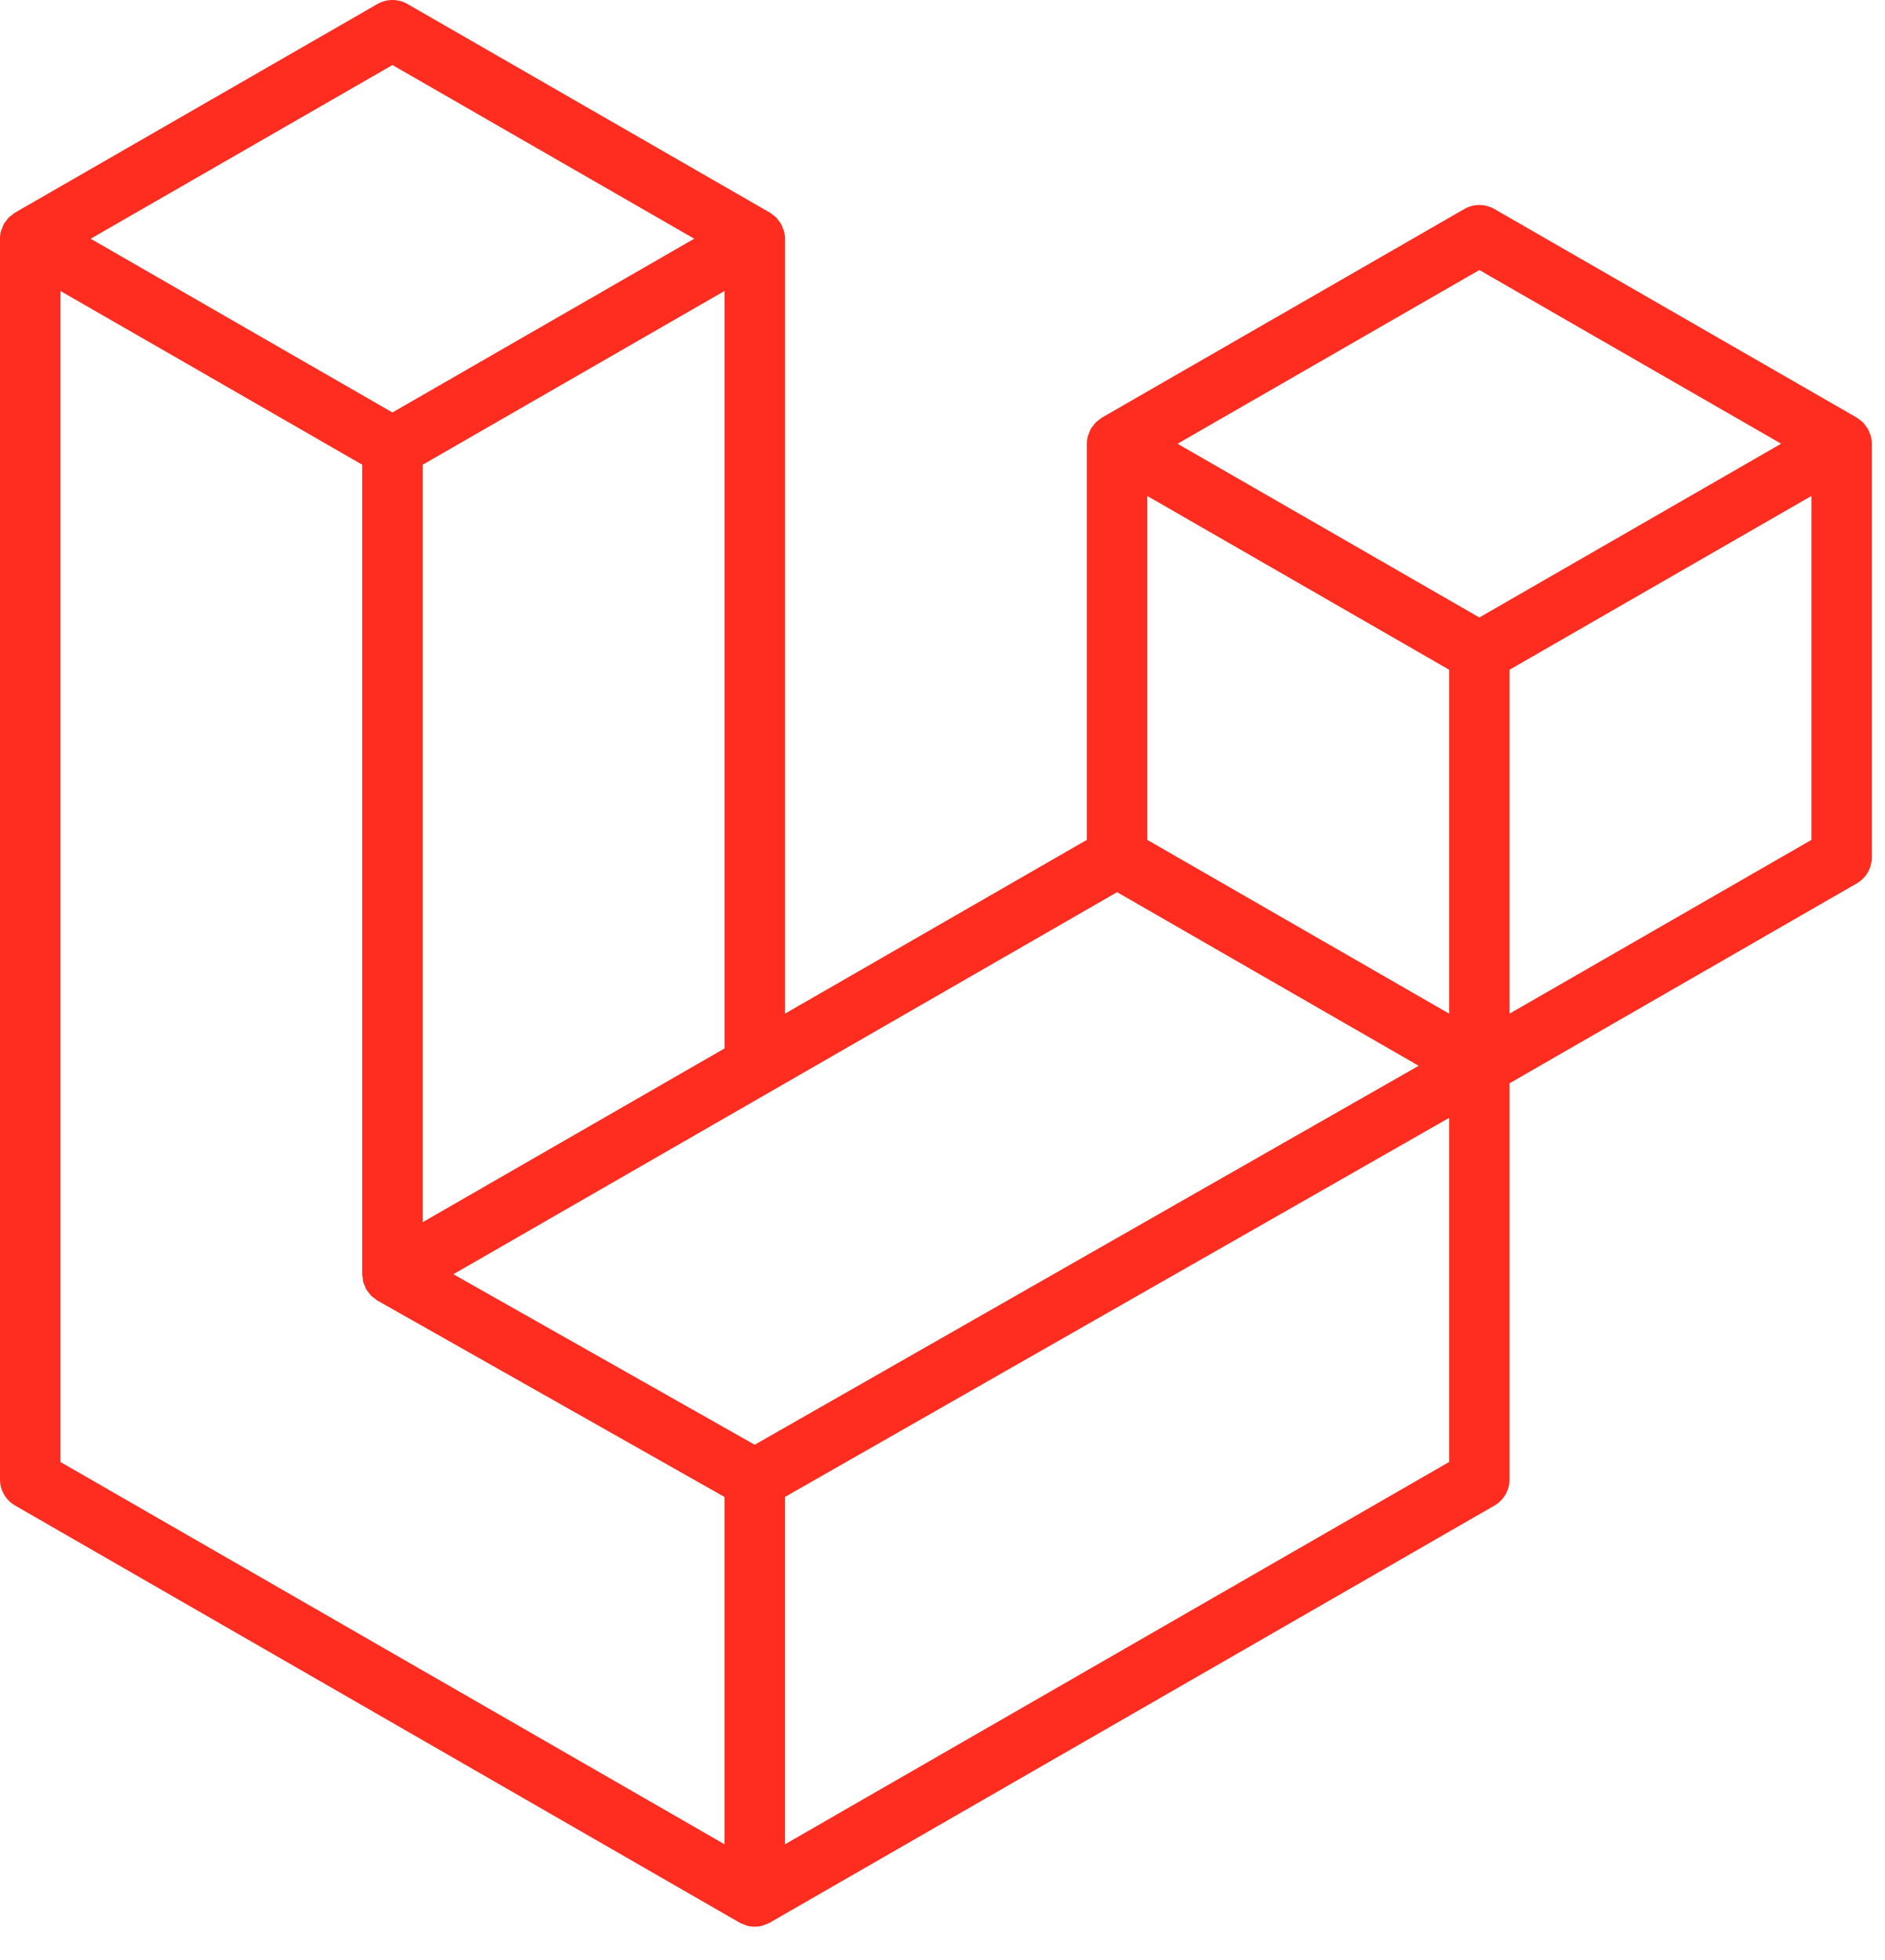
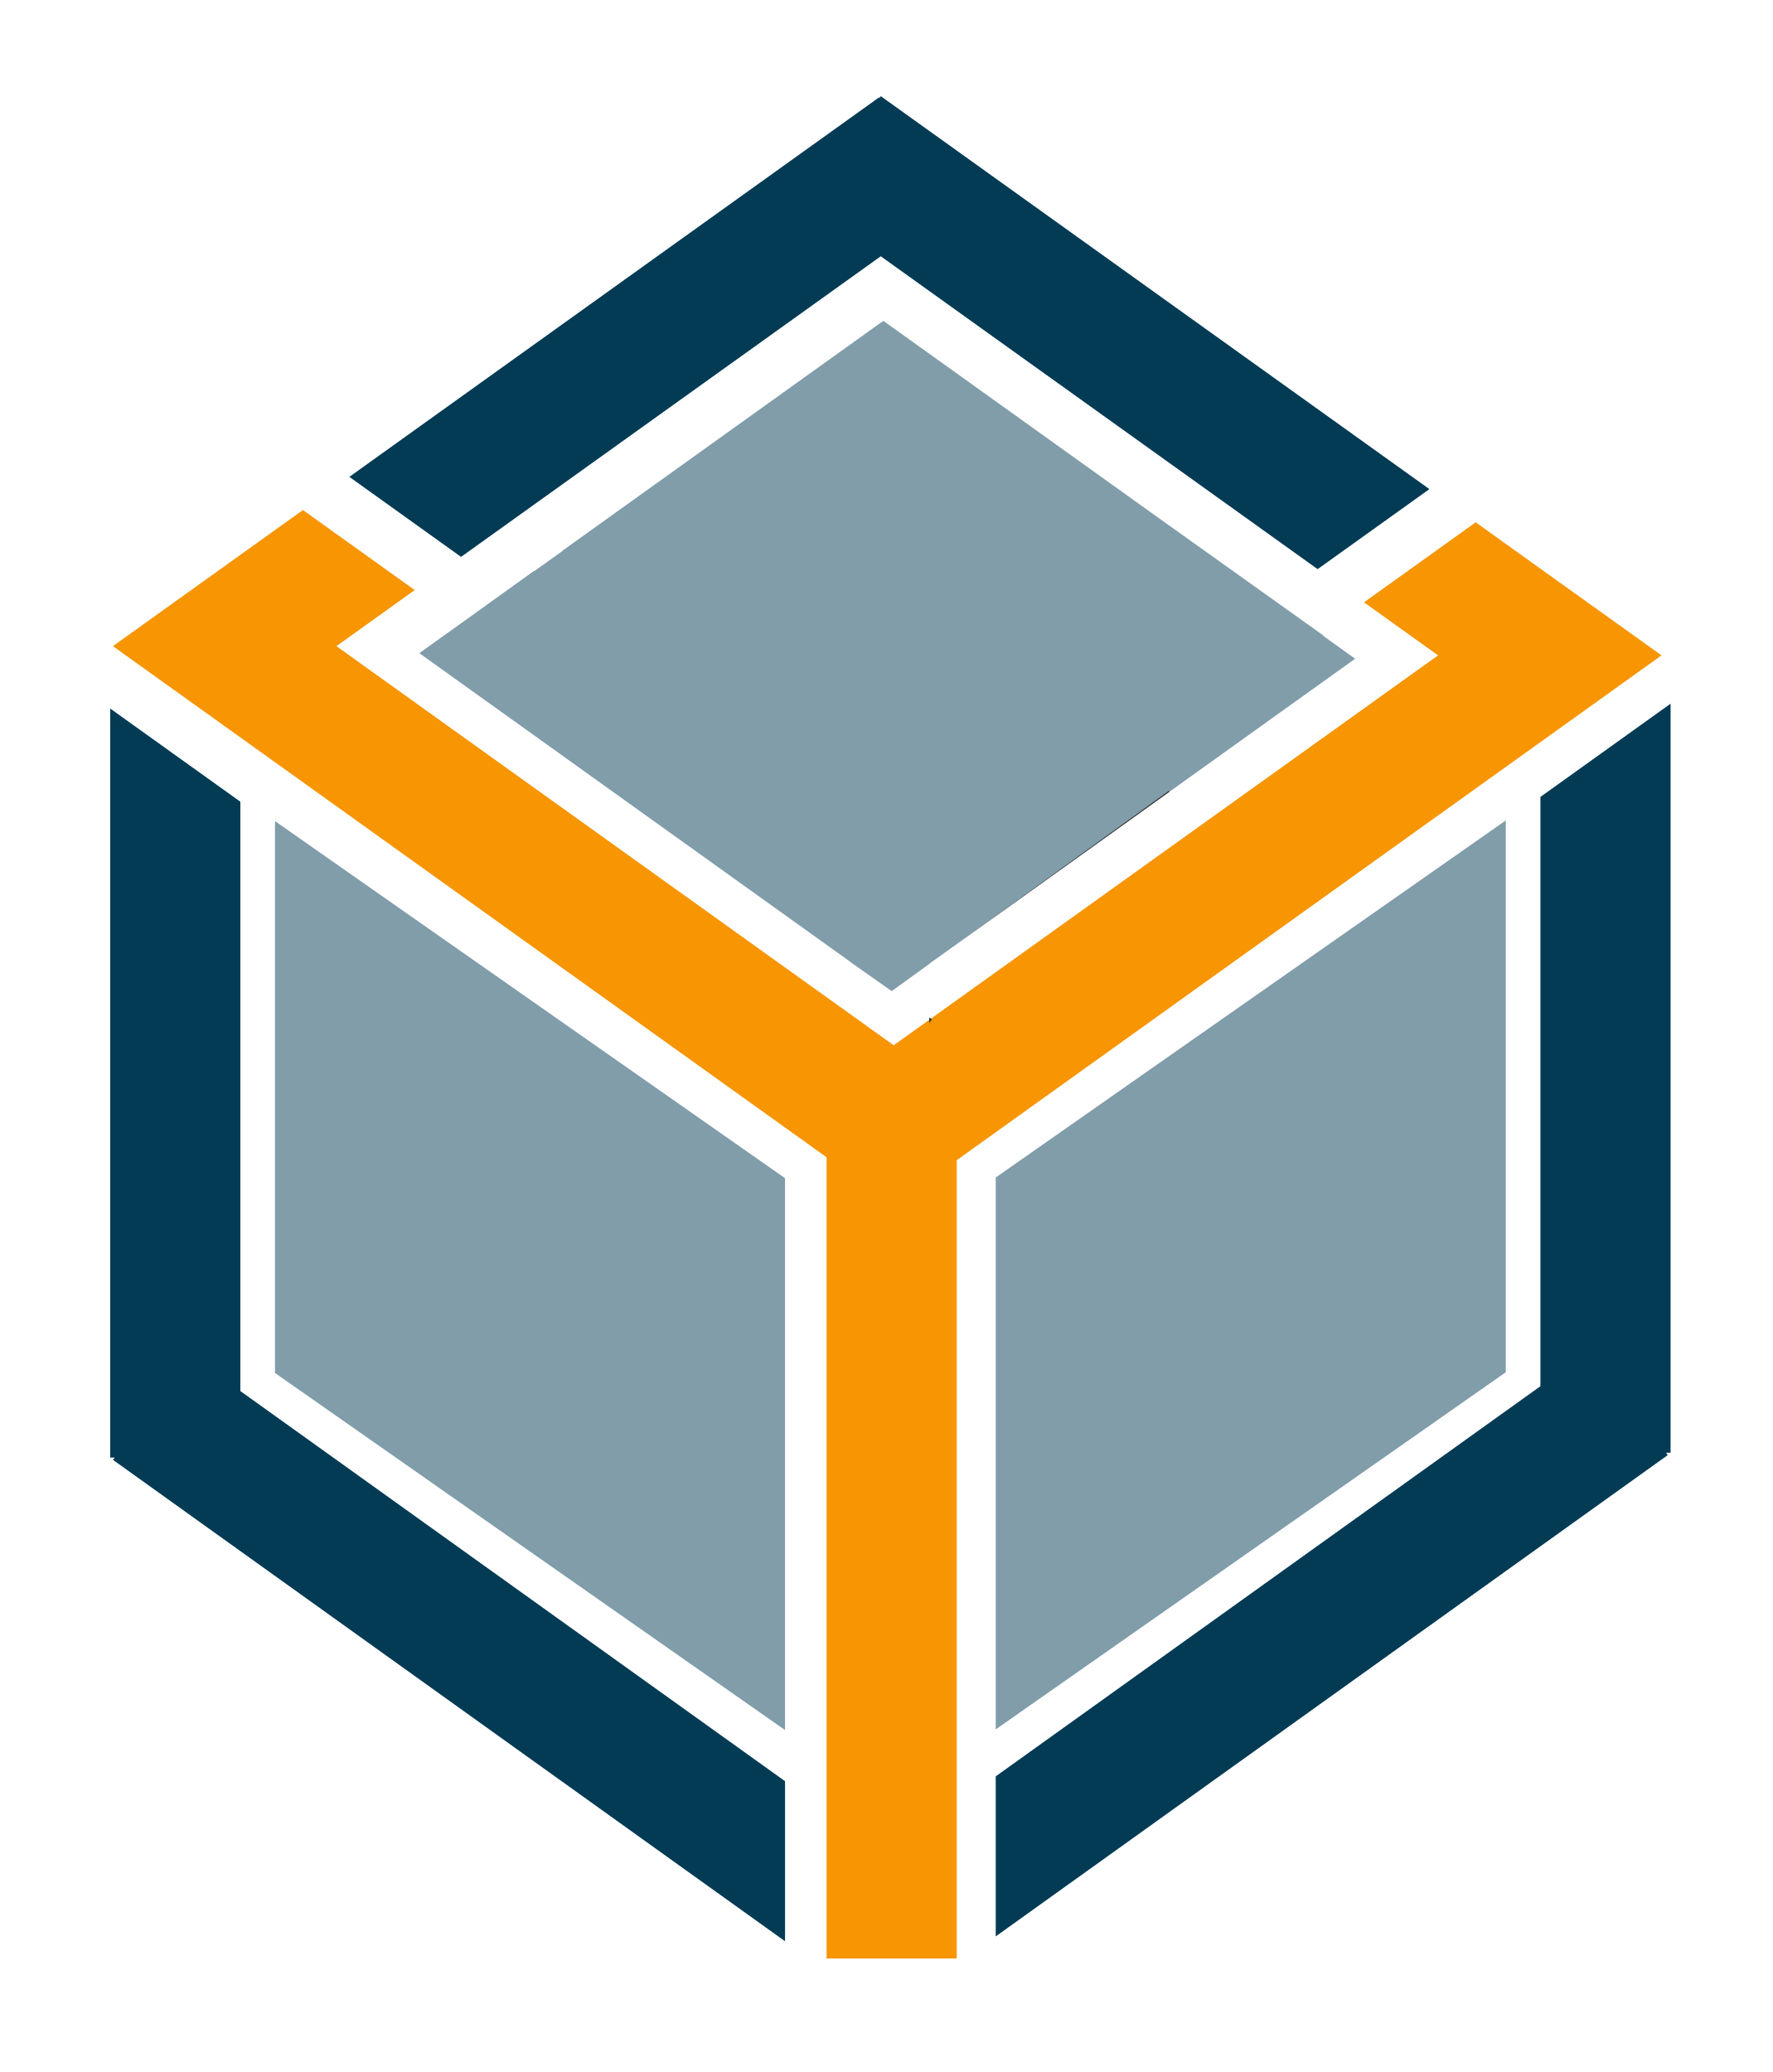
- <svg xmlns="http://www.w3.org/2000/svg" width="50" height="52" viewBox="0 0 50 52">
-   <path d="M49.626 11.564a.809.809 0 0 1 .028.209v10.972a.8.8 0 0 1-.402.694l-9.209 5.302V39.25c0 .286-.152.55-.4.694L20.42 51.01c-.044.025-.092.041-.14.058-.018.006-.035.017-.054.022a.805.805 0 0 1-.41 0c-.022-.006-.042-.018-.063-.026-.044-.016-.09-.03-.132-.054L.402 39.944A.801.801 0 0 1 0 39.25V6.334c0-.072.01-.142.028-.21.006-.023.02-.044.028-.067.015-.042.029-.085.051-.124.015-.026.037-.047.055-.071.023-.032.044-.065.071-.093.023-.023.053-.04.079-.06.029-.024.055-.05.088-.069h.001l9.61-5.533a.802.802 0 0 1 .8 0l9.61 5.533h.002c.032.02.059.045.088.068.026.02.055.038.078.06.028.029.048.062.072.094.017.024.04.045.054.071.023.04.036.082.052.124.008.023.022.044.028.068a.809.809 0 0 1 .028.209v20.559l8.008-4.611v-10.51c0-.07.01-.141.028-.208.007-.024.02-.045.028-.068.016-.042.03-.085.052-.124.015-.026.037-.047.054-.071.024-.032.044-.065.072-.093.023-.023.052-.04.078-.06.03-.024.056-.05.088-.069h.001l9.611-5.533a.801.801 0 0 1 .8 0l9.61 5.533c.034.02.06.045.09.068.025.02.054.038.077.06.028.029.048.062.072.094.018.024.04.045.054.071.023.039.036.082.052.124.009.023.022.044.028.068zm-1.574 10.718v-9.124l-3.363 1.936-4.646 2.675v9.124l8.01-4.611zm-9.61 16.505v-9.13l-4.57 2.61-13.05 7.448v9.216l17.62-10.144zM1.602 7.719v31.068L19.22 48.93v-9.214l-9.204-5.209-.003-.002-.004-.002c-.031-.018-.057-.044-.086-.066-.025-.02-.054-.036-.076-.058l-.002-.003c-.026-.025-.044-.056-.066-.084-.02-.027-.044-.05-.06-.078l-.001-.003c-.018-.03-.029-.066-.042-.1-.013-.03-.03-.058-.038-.09v-.001c-.01-.038-.012-.078-.016-.117-.004-.03-.012-.06-.012-.09v-.002-21.481L4.965 9.654 1.602 7.72zm8.81-5.994L2.405 6.334l8.005 4.609 8.006-4.61-8.006-4.608zm4.164 28.764l4.645-2.674V7.719l-3.363 1.936-4.646 2.675v20.096l3.364-1.937zM39.243 7.164l-8.006 4.609 8.006 4.609 8.005-4.61-8.005-4.608zm-.801 10.605l-4.646-2.675-3.363-1.936v9.124l4.645 2.674 3.364 1.937v-9.124zM20.02 38.33l11.743-6.704 5.87-3.35-8-4.606-9.211 5.303-8.395 4.833 7.993 4.524z" fill="#FF2D20" fill-rule="evenodd" />
+ <svg xmlns="http://www.w3.org/2000/svg" id="Layer_1" viewBox="0 0 315.1 368.42">
+   <defs>
+     <style>.cls-1,.cls-2{fill:#033b55;}.cls-3{fill:#f79502;}.cls-4{fill:#3a3a3a;}.cls-2{opacity:.5;}</style>
+   </defs>
+   <polygon class="cls-3" points="295.4 116.53 275.54 130.76 170.1 206.29 170.1 348.23 146.96 348.23 146.96 205.78 39.94 129.12 20.12 114.92 20.09 114.88 39.94 100.66 53.86 90.69 73.73 104.92 59.81 114.89 158.89 185.86 255.67 116.53 242.5 107.1 262.36 92.87 275.53 102.31 295.4 116.53" />
+   <polygon class="cls-1" points="254.13 86.97 234.26 101.2 156.59 45.57 81.97 99.02 62.11 84.79 156.28 17.32 156.36 17.43 156.59 17.1 254.13 86.97" />
+   <polygon class="cls-1" points="95 101.54 81.5 111.17 86.56 107.54 94.97 101.52 95 101.54" />
+   <polygon class="cls-2" points="240.93 117.13 228.92 125.73 207.93 140.77 170.92 167.28 165.21 171.37 165.21 171.41 158.53 176.23 151.23 171.09 151.23 171.06 86.56 124.74 74.58 116.16 74.56 116.13 78.93 113 81.5 111.17 95 101.54 99.99 97.98 99.95 97.95 156.86 57.18 156.91 57.24 157.05 57.05 206.02 92.12 235.29 113 235.25 113.06 240.93 117.13" />
+   <polygon class="cls-1" points="297.01 258.31 296.21 258.31 296.51 258.73 177.03 344.31 177.03 315.85 273.87 246.48 273.87 141.7 297.01 125.12 297.01 258.31" />
+   <polygon class="cls-1" points="139.57 316.71 139.57 345.17 20.09 259.58 20.39 259.17 19.59 259.17 19.59 125.98 42.73 142.55 42.73 247.34 139.57 316.71" />
+   <polygon class="cls-2" points="267.71 244 177.03 307.5 177.03 209.37 267.71 145.88 267.71 244" />
+   <polygon class="cls-2" points="48.89 244.13 139.57 307.62 139.57 209.49 48.89 146 48.89 244.13" />
+   <polygon class="cls-4" points="165.66 181.24 165.21 181.87 165.21 180.93 165.66 181.24" />
+   <polygon class="cls-4" points="165.21 180.93 165.66 181.24 165.21 181.87 165.21 180.93" />
+   <polygon class="cls-4" points="207.93 140.77 170.92 167.28 207.81 140.61 207.93 140.77" />
+   <polygon class="cls-1" points="81.5 111.17 78.93 113 78.93 113 81.5 111.17" />
</svg>
